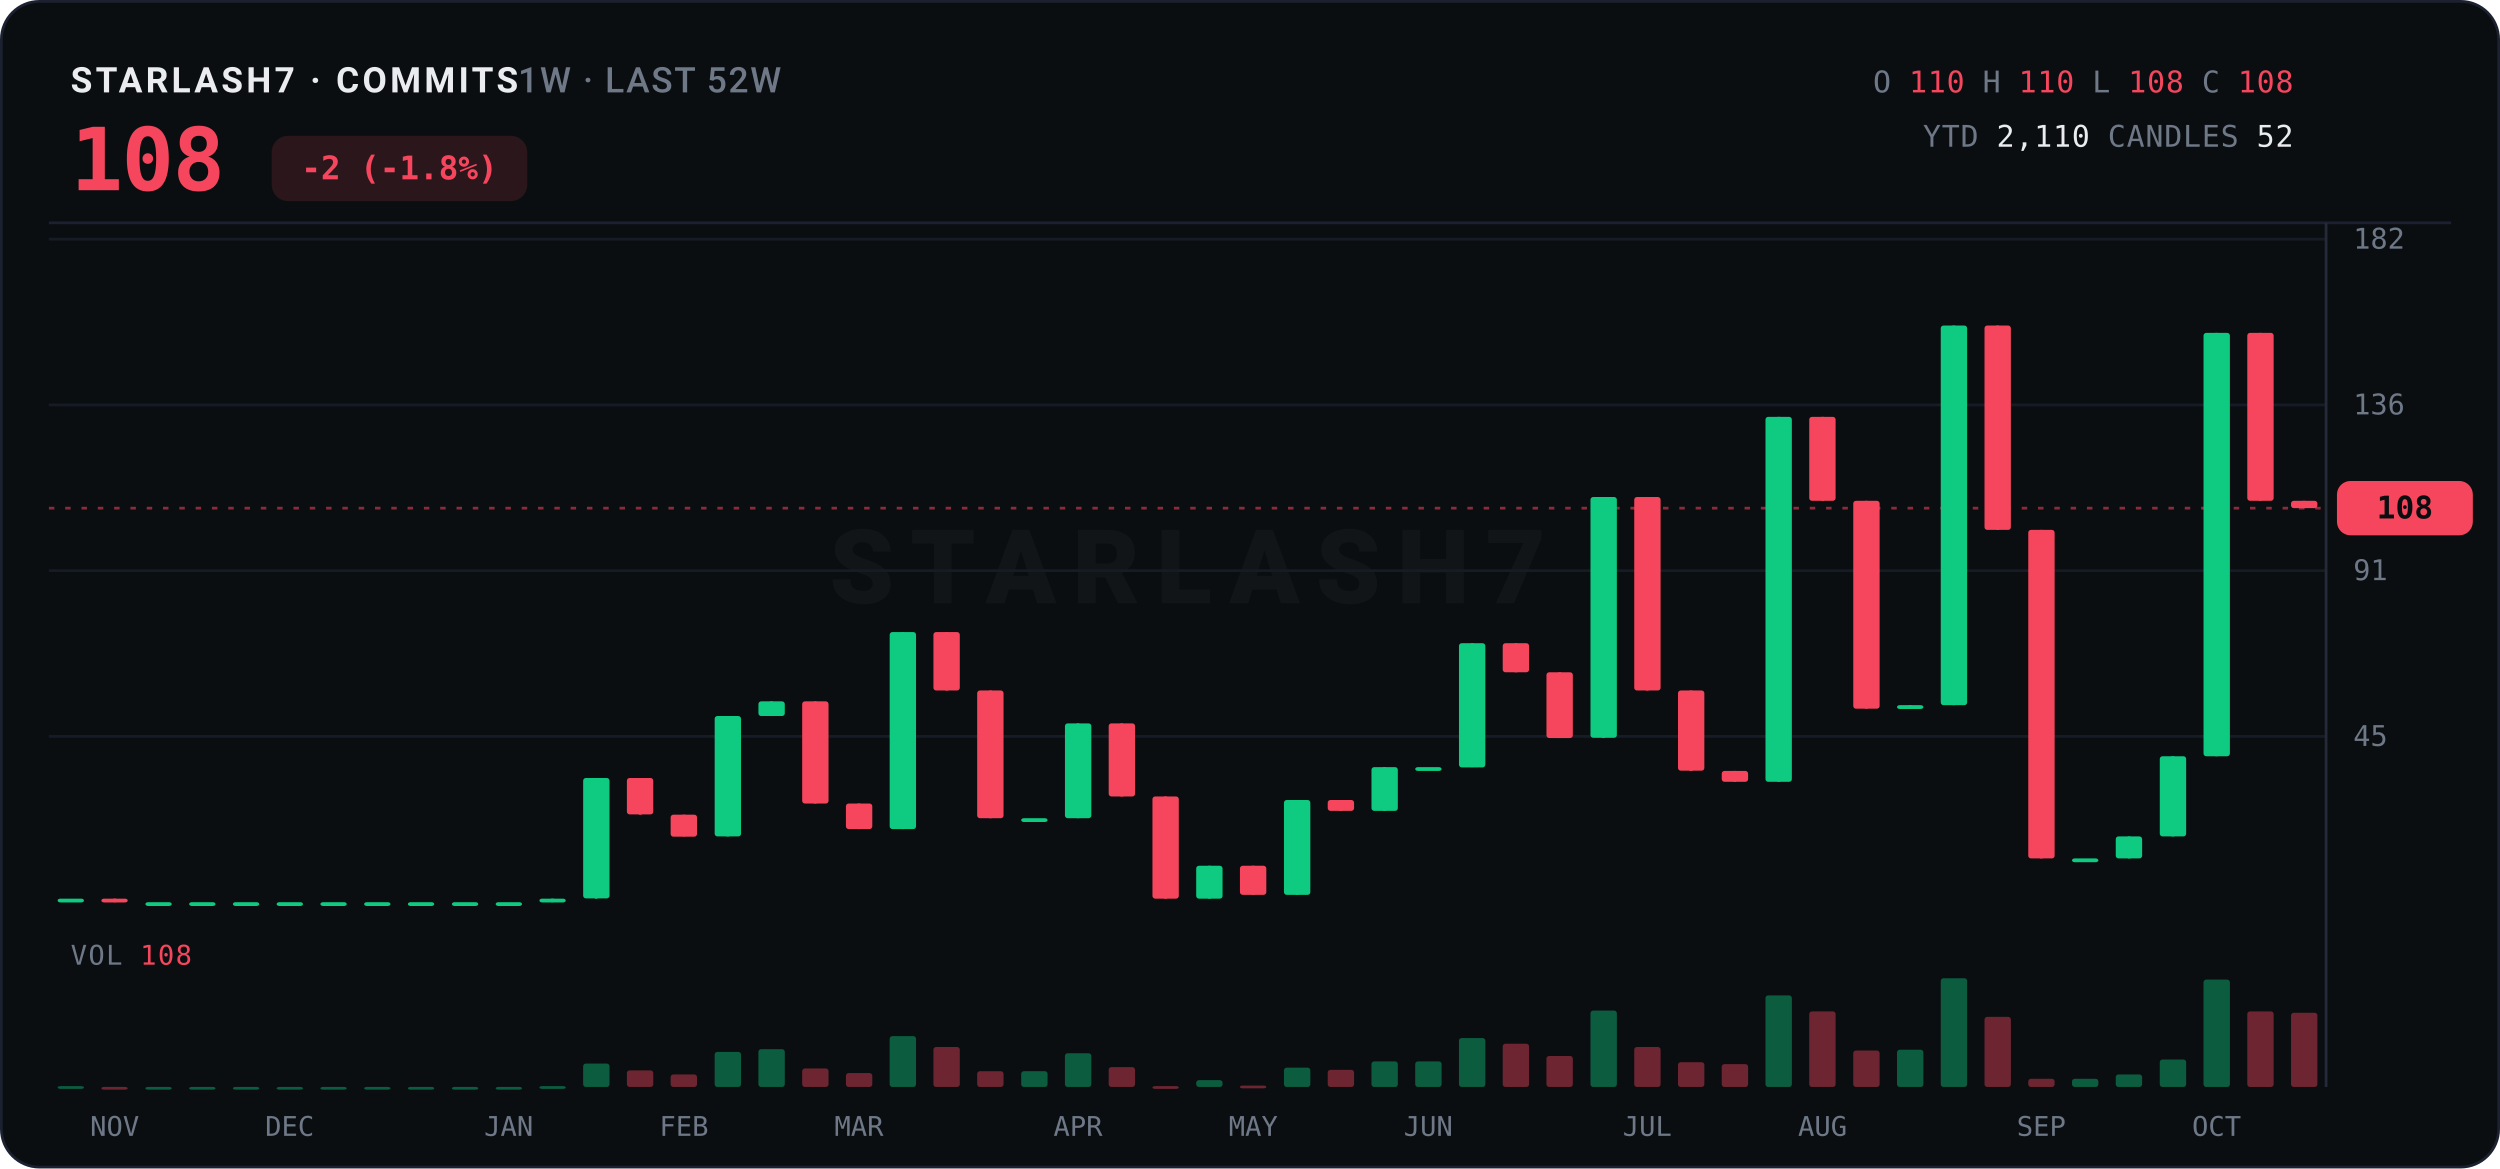
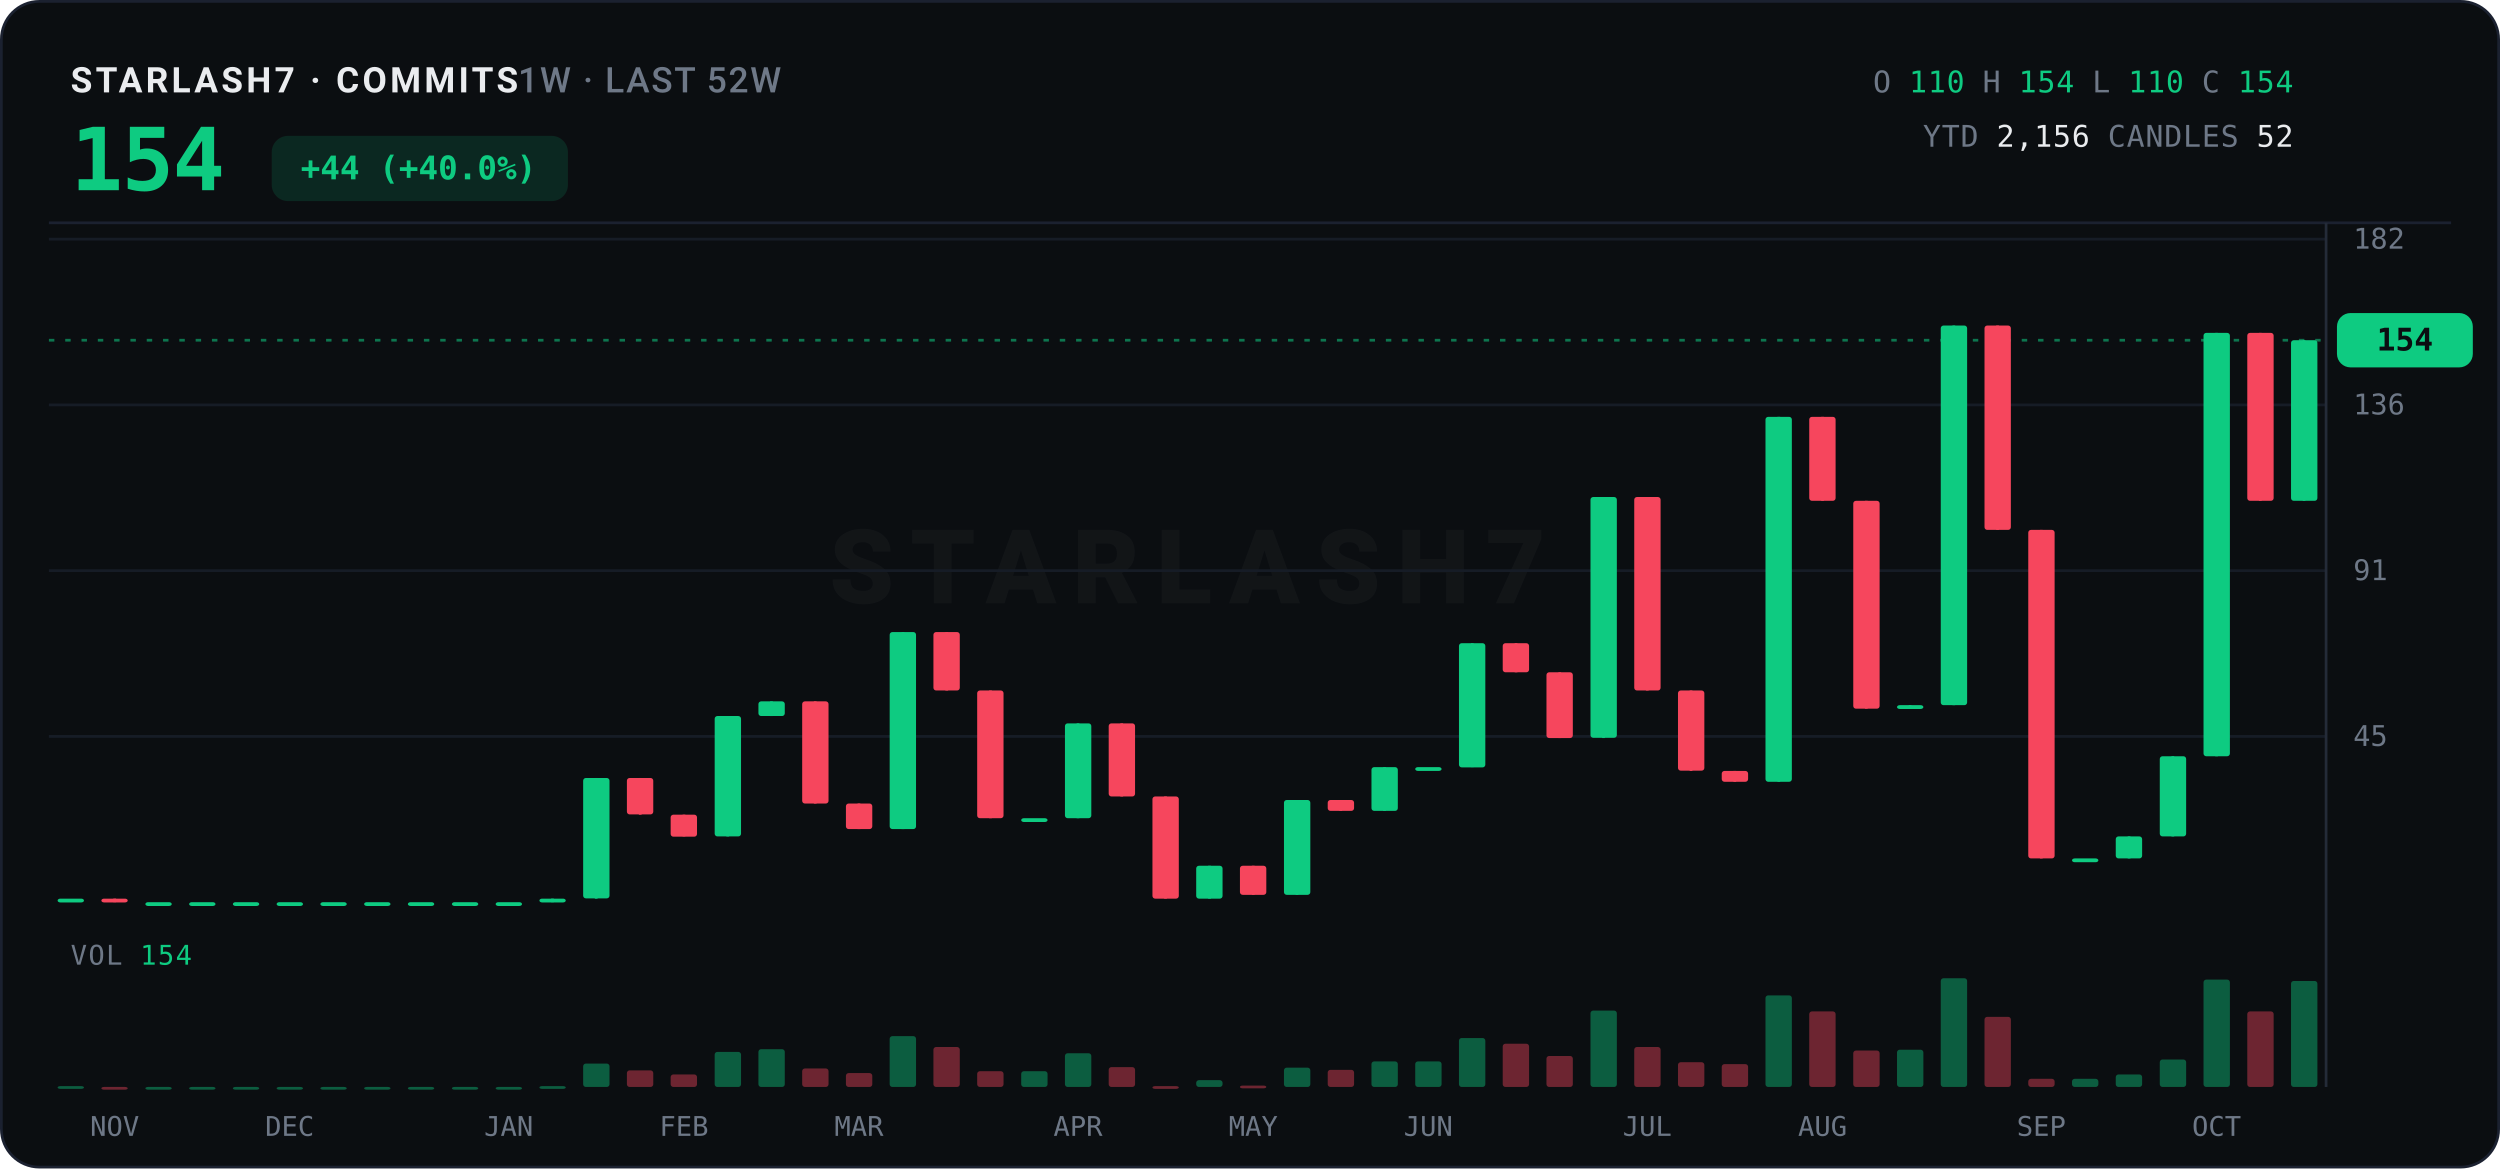
<svg xmlns="http://www.w3.org/2000/svg" width="920" height="430" viewBox="0 0 920 430">
  <rect x="0.5" y="0.5" width="919" height="429" rx="14" fill="#0B0E11" stroke="#1B2130" />
  <text x="26" y="34" font-family="ui-sans-serif,system-ui,-apple-system,'Segoe UI',Roboto,sans-serif" font-size="13" font-weight="700" letter-spacing="1.2" fill="#EAECEF">STARLASH7 · COMMITS<tspan fill="#6E7887" font-weight="500" letter-spacing="0.6">  1W · LAST 52W</tspan>
  </text>
-   <text x="26" y="70" font-family="ui-monospace,'SF Mono',SFMono-Regular,Menlo,Consolas,monospace" font-size="32" font-weight="800" fill="#F6465D" letter-spacing="-0.5">108</text>
-   <rect x="100" y="50" width="94" height="24" rx="6" fill="#F6465D" opacity="0.14" />
-   <text x="147" y="66" text-anchor="middle" font-family="ui-monospace,'SF Mono',SFMono-Regular,Menlo,Consolas,monospace" font-size="12" font-weight="700" fill="#F6465D">-2 (-1.8%)</text>
+   <text x="26" y="70" font-family="ui-monospace,'SF Mono',SFMono-Regular,Menlo,Consolas,monospace" font-size="32" font-weight="800" fill="#0ECB81" letter-spacing="-0.5">154</text>
+   <rect x="100" y="50" width="109" height="24" rx="6" fill="#0ECB81" opacity="0.14" />
+   <text x="154" y="66" text-anchor="middle" font-family="ui-monospace,'SF Mono',SFMono-Regular,Menlo,Consolas,monospace" font-size="12" font-weight="700" fill="#0ECB81">+44 (+40.0%)</text>
  <text x="844" y="34" text-anchor="end" font-family="ui-monospace,'SF Mono',SFMono-Regular,Menlo,Consolas,monospace" font-size="11" letter-spacing="0.3">
    <tspan fill="#6E7887">O</tspan>
-     <tspan fill="#F6465D">110</tspan>
+     <tspan fill="#0ECB81">110</tspan>
    <tspan fill="#6E7887">H</tspan>
-     <tspan fill="#F6465D">110</tspan>
+     <tspan fill="#0ECB81">154</tspan>
    <tspan fill="#6E7887">L</tspan>
-     <tspan fill="#F6465D">108</tspan>
+     <tspan fill="#0ECB81">110</tspan>
    <tspan fill="#6E7887">C</tspan>
-     <tspan fill="#F6465D">108</tspan>
+     <tspan fill="#0ECB81">154</tspan>
  </text>
  <text x="844" y="54" text-anchor="end" font-family="ui-monospace,'SF Mono',SFMono-Regular,Menlo,Consolas,monospace" font-size="11" letter-spacing="0.3">
    <tspan fill="#6E7887">YTD</tspan>
-     <tspan fill="#EAECEF">2,110</tspan>
+     <tspan fill="#EAECEF">2,156</tspan>
    <tspan fill="#6E7887">CANDLES</tspan>
    <tspan fill="#EAECEF">52</tspan>
  </text>
  <line x1="18" y1="82" x2="902" y2="82" stroke="#1B2130" stroke-width="1" />
  <text x="437.0" y="222.0" text-anchor="middle" font-family="ui-sans-serif,system-ui,-apple-system,'Segoe UI',Roboto,sans-serif" font-size="38" font-weight="800" letter-spacing="6" fill="#EAECEF" opacity="0.035">STARLASH7</text>
  <line x1="18" y1="271.0" x2="856" y2="271.0" stroke="#161C26" stroke-width="1" />
  <text x="866" y="274.5" font-family="ui-monospace,'SF Mono',SFMono-Regular,Menlo,Consolas,monospace" font-size="10.5" fill="#6E7887">45</text>
  <line x1="18" y1="210.0" x2="856" y2="210.0" stroke="#161C26" stroke-width="1" />
  <text x="866" y="213.5" font-family="ui-monospace,'SF Mono',SFMono-Regular,Menlo,Consolas,monospace" font-size="10.5" fill="#6E7887">91</text>
  <line x1="18" y1="149.0" x2="856" y2="149.0" stroke="#161C26" stroke-width="1" />
  <text x="866" y="152.5" font-family="ui-monospace,'SF Mono',SFMono-Regular,Menlo,Consolas,monospace" font-size="10.5" fill="#6E7887">136</text>
  <line x1="18" y1="88.0" x2="856" y2="88.0" stroke="#161C26" stroke-width="1" />
  <text x="866" y="91.5" font-family="ui-monospace,'SF Mono',SFMono-Regular,Menlo,Consolas,monospace" font-size="10.5" fill="#6E7887">182</text>
  <line x1="856" y1="82" x2="856" y2="400" stroke="#242B38" stroke-width="1" />
-   <line x1="18" y1="187.0" x2="856" y2="187.0" stroke="#F6465D" stroke-width="1" stroke-dasharray="2 4" opacity="0.55" />
-   <rect x="860" y="177.0" width="50" height="20" rx="5" fill="#F6465D" />
-   <text x="885.0" y="190.8" text-anchor="middle" font-family="ui-monospace,'SF Mono',SFMono-Regular,Menlo,Consolas,monospace" font-size="11.5" font-weight="800" fill="#0B0E11">108</text>
+   <line x1="18" y1="125.2" x2="856" y2="125.2" stroke="#0ECB81" stroke-width="1" stroke-dasharray="2 4" opacity="0.55" />
+   <rect x="860" y="115.2" width="50" height="20" rx="5" fill="#0ECB81" />
+   <text x="885.0" y="129.0" text-anchor="middle" font-family="ui-monospace,'SF Mono',SFMono-Regular,Menlo,Consolas,monospace" font-size="11.5" font-weight="800" fill="#0B0E11">154</text>
  <line x1="26.1" y1="330.7" x2="26.1" y2="330.7" stroke="#0ECB81" stroke-width="1" />
  <rect x="21.2" y="330.7" width="9.7" height="1.4" rx="1" fill="#0ECB81" />
  <line x1="42.2" y1="330.7" x2="42.2" y2="332.0" stroke="#F6465D" stroke-width="1" />
  <rect x="37.3" y="330.7" width="9.7" height="1.4" rx="1" fill="#F6465D" />
  <line x1="58.3" y1="332.0" x2="58.3" y2="332.0" stroke="#0ECB81" stroke-width="1" />
  <rect x="53.5" y="332.0" width="9.7" height="1.4" rx="1" fill="#0ECB81" />
  <line x1="74.4" y1="332.0" x2="74.4" y2="332.0" stroke="#0ECB81" stroke-width="1" />
  <rect x="69.6" y="332.0" width="9.7" height="1.4" rx="1" fill="#0ECB81" />
  <line x1="90.5" y1="332.0" x2="90.5" y2="332.0" stroke="#0ECB81" stroke-width="1" />
  <rect x="85.7" y="332.0" width="9.7" height="1.4" rx="1" fill="#0ECB81" />
  <line x1="106.6" y1="332.0" x2="106.6" y2="332.0" stroke="#0ECB81" stroke-width="1" />
  <rect x="101.8" y="332.0" width="9.7" height="1.4" rx="1" fill="#0ECB81" />
  <line x1="122.8" y1="332.0" x2="122.8" y2="332.0" stroke="#0ECB81" stroke-width="1" />
  <rect x="117.9" y="332.0" width="9.7" height="1.4" rx="1" fill="#0ECB81" />
  <line x1="138.9" y1="332.0" x2="138.9" y2="332.0" stroke="#0ECB81" stroke-width="1" />
  <rect x="134.0" y="332.0" width="9.7" height="1.4" rx="1" fill="#0ECB81" />
  <line x1="155.0" y1="332.0" x2="155.0" y2="332.0" stroke="#0ECB81" stroke-width="1" />
  <rect x="150.1" y="332.0" width="9.7" height="1.4" rx="1" fill="#0ECB81" />
  <line x1="171.1" y1="332.0" x2="171.1" y2="332.0" stroke="#0ECB81" stroke-width="1" />
  <rect x="166.3" y="332.0" width="9.7" height="1.4" rx="1" fill="#0ECB81" />
  <line x1="187.2" y1="332.0" x2="187.2" y2="332.0" stroke="#0ECB81" stroke-width="1" />
  <rect x="182.4" y="332.0" width="9.7" height="1.4" rx="1" fill="#0ECB81" />
  <line x1="203.3" y1="330.7" x2="203.3" y2="332.0" stroke="#0ECB81" stroke-width="1" />
  <rect x="198.5" y="330.7" width="9.7" height="1.4" rx="1" fill="#0ECB81" />
  <line x1="219.4" y1="286.3" x2="219.4" y2="330.7" stroke="#0ECB81" stroke-width="1" />
  <rect x="214.6" y="286.3" width="9.7" height="44.3" rx="1" fill="#0ECB81" />
  <line x1="235.6" y1="286.3" x2="235.6" y2="299.8" stroke="#F6465D" stroke-width="1" />
  <rect x="230.7" y="286.3" width="9.7" height="13.4" rx="1" fill="#F6465D" />
  <line x1="251.7" y1="299.8" x2="251.7" y2="307.8" stroke="#F6465D" stroke-width="1" />
  <rect x="246.8" y="299.8" width="9.7" height="8.1" rx="1" fill="#F6465D" />
  <line x1="267.8" y1="263.5" x2="267.8" y2="307.8" stroke="#0ECB81" stroke-width="1" />
  <rect x="263.0" y="263.5" width="9.7" height="44.3" rx="1" fill="#0ECB81" />
  <line x1="283.9" y1="258.1" x2="283.9" y2="263.5" stroke="#0ECB81" stroke-width="1" />
  <rect x="279.1" y="258.1" width="9.7" height="5.4" rx="1" fill="#0ECB81" />
  <line x1="300.0" y1="258.1" x2="300.0" y2="295.7" stroke="#F6465D" stroke-width="1" />
  <rect x="295.2" y="258.1" width="9.7" height="37.6" rx="1" fill="#F6465D" />
  <line x1="316.1" y1="295.7" x2="316.1" y2="305.1" stroke="#F6465D" stroke-width="1" />
  <rect x="311.3" y="295.7" width="9.7" height="9.4" rx="1" fill="#F6465D" />
  <line x1="332.3" y1="232.6" x2="332.3" y2="305.1" stroke="#0ECB81" stroke-width="1" />
  <rect x="327.4" y="232.6" width="9.7" height="72.5" rx="1" fill="#0ECB81" />
  <line x1="348.4" y1="232.6" x2="348.4" y2="254.1" stroke="#F6465D" stroke-width="1" />
  <rect x="343.5" y="232.6" width="9.7" height="21.5" rx="1" fill="#F6465D" />
  <line x1="364.5" y1="254.1" x2="364.5" y2="301.1" stroke="#F6465D" stroke-width="1" />
  <rect x="359.6" y="254.1" width="9.7" height="47.0" rx="1" fill="#F6465D" />
  <line x1="380.6" y1="301.1" x2="380.6" y2="301.1" stroke="#0ECB81" stroke-width="1" />
  <rect x="375.8" y="301.1" width="9.7" height="1.4" rx="1" fill="#0ECB81" />
  <line x1="396.7" y1="266.2" x2="396.7" y2="301.1" stroke="#0ECB81" stroke-width="1" />
  <rect x="391.9" y="266.2" width="9.7" height="34.9" rx="1" fill="#0ECB81" />
  <line x1="412.8" y1="266.2" x2="412.8" y2="293.1" stroke="#F6465D" stroke-width="1" />
  <rect x="408.0" y="266.2" width="9.7" height="26.9" rx="1" fill="#F6465D" />
  <line x1="428.9" y1="293.1" x2="428.9" y2="330.7" stroke="#F6465D" stroke-width="1" />
  <rect x="424.1" y="293.1" width="9.7" height="37.6" rx="1" fill="#F6465D" />
  <line x1="445.1" y1="318.6" x2="445.1" y2="330.7" stroke="#0ECB81" stroke-width="1" />
  <rect x="440.2" y="318.6" width="9.7" height="12.1" rx="1" fill="#0ECB81" />
  <line x1="461.2" y1="318.6" x2="461.2" y2="329.3" stroke="#F6465D" stroke-width="1" />
  <rect x="456.3" y="318.6" width="9.7" height="10.7" rx="1" fill="#F6465D" />
  <line x1="477.3" y1="294.4" x2="477.3" y2="329.3" stroke="#0ECB81" stroke-width="1" />
  <rect x="472.5" y="294.4" width="9.7" height="34.9" rx="1" fill="#0ECB81" />
  <line x1="493.4" y1="294.4" x2="493.4" y2="298.4" stroke="#F6465D" stroke-width="1" />
  <rect x="488.6" y="294.4" width="9.7" height="4.0" rx="1" fill="#F6465D" />
  <line x1="509.5" y1="282.3" x2="509.5" y2="298.4" stroke="#0ECB81" stroke-width="1" />
  <rect x="504.7" y="282.3" width="9.7" height="16.1" rx="1" fill="#0ECB81" />
  <line x1="525.6" y1="282.3" x2="525.6" y2="282.3" stroke="#0ECB81" stroke-width="1" />
  <rect x="520.8" y="282.3" width="9.7" height="1.4" rx="1" fill="#0ECB81" />
  <line x1="541.8" y1="236.7" x2="541.8" y2="282.3" stroke="#0ECB81" stroke-width="1" />
  <rect x="536.9" y="236.7" width="9.7" height="45.7" rx="1" fill="#0ECB81" />
  <line x1="557.9" y1="236.7" x2="557.9" y2="247.4" stroke="#F6465D" stroke-width="1" />
  <rect x="553.0" y="236.7" width="9.7" height="10.7" rx="1" fill="#F6465D" />
  <line x1="574.0" y1="247.4" x2="574.0" y2="271.6" stroke="#F6465D" stroke-width="1" />
  <rect x="569.1" y="247.4" width="9.7" height="24.2" rx="1" fill="#F6465D" />
  <line x1="590.1" y1="182.9" x2="590.1" y2="271.6" stroke="#0ECB81" stroke-width="1" />
  <rect x="585.3" y="182.9" width="9.7" height="88.6" rx="1" fill="#0ECB81" />
  <line x1="606.2" y1="182.9" x2="606.2" y2="254.1" stroke="#F6465D" stroke-width="1" />
  <rect x="601.4" y="182.9" width="9.7" height="71.2" rx="1" fill="#F6465D" />
  <line x1="622.3" y1="254.1" x2="622.3" y2="283.7" stroke="#F6465D" stroke-width="1" />
  <rect x="617.5" y="254.1" width="9.7" height="29.5" rx="1" fill="#F6465D" />
  <line x1="638.4" y1="283.7" x2="638.4" y2="287.7" stroke="#F6465D" stroke-width="1" />
  <rect x="633.6" y="283.7" width="9.7" height="4.0" rx="1" fill="#F6465D" />
  <line x1="654.6" y1="153.4" x2="654.6" y2="287.7" stroke="#0ECB81" stroke-width="1" />
  <rect x="649.7" y="153.4" width="9.7" height="134.3" rx="1" fill="#0ECB81" />
  <line x1="670.7" y1="153.4" x2="670.7" y2="184.3" stroke="#F6465D" stroke-width="1" />
  <rect x="665.8" y="153.4" width="9.7" height="30.9" rx="1" fill="#F6465D" />
  <line x1="686.8" y1="184.3" x2="686.8" y2="260.8" stroke="#F6465D" stroke-width="1" />
  <rect x="682.0" y="184.3" width="9.7" height="76.5" rx="1" fill="#F6465D" />
  <line x1="702.9" y1="259.5" x2="702.9" y2="260.8" stroke="#0ECB81" stroke-width="1" />
  <rect x="698.1" y="259.5" width="9.7" height="1.4" rx="1" fill="#0ECB81" />
  <line x1="719.0" y1="119.8" x2="719.0" y2="259.5" stroke="#0ECB81" stroke-width="1" />
  <rect x="714.2" y="119.8" width="9.7" height="139.7" rx="1" fill="#0ECB81" />
  <line x1="735.1" y1="119.8" x2="735.1" y2="195.0" stroke="#F6465D" stroke-width="1" />
  <rect x="730.3" y="119.8" width="9.7" height="75.2" rx="1" fill="#F6465D" />
  <line x1="751.2" y1="195.0" x2="751.2" y2="315.9" stroke="#F6465D" stroke-width="1" />
  <rect x="746.4" y="195.0" width="9.7" height="120.9" rx="1" fill="#F6465D" />
  <line x1="767.4" y1="315.9" x2="767.4" y2="315.9" stroke="#0ECB81" stroke-width="1" />
  <rect x="762.5" y="315.9" width="9.7" height="1.4" rx="1" fill="#0ECB81" />
  <line x1="783.5" y1="307.8" x2="783.5" y2="315.9" stroke="#0ECB81" stroke-width="1" />
  <rect x="778.6" y="307.8" width="9.7" height="8.1" rx="1" fill="#0ECB81" />
  <line x1="799.6" y1="278.3" x2="799.6" y2="307.8" stroke="#0ECB81" stroke-width="1" />
  <rect x="794.8" y="278.3" width="9.7" height="29.5" rx="1" fill="#0ECB81" />
  <line x1="815.7" y1="122.5" x2="815.7" y2="278.3" stroke="#0ECB81" stroke-width="1" />
  <rect x="810.9" y="122.5" width="9.7" height="155.8" rx="1" fill="#0ECB81" />
  <line x1="831.8" y1="122.5" x2="831.8" y2="184.3" stroke="#F6465D" stroke-width="1" />
  <rect x="827.0" y="122.5" width="9.7" height="61.8" rx="1" fill="#F6465D" />
-   <line x1="847.9" y1="184.3" x2="847.9" y2="187.0" stroke="#F6465D" stroke-width="1" />
-   <rect x="843.1" y="184.3" width="9.7" height="2.7" rx="1" fill="#F6465D" />
-   <text x="26" y="355" font-family="ui-monospace,'SF Mono',SFMono-Regular,Menlo,Consolas,monospace" font-size="10" letter-spacing="0.5" fill="#6E7887">VOL <tspan fill="#F6465D">108</tspan>
+   <line x1="847.9" y1="125.2" x2="847.9" y2="184.3" stroke="#0ECB81" stroke-width="1" />
+   <rect x="843.1" y="125.2" width="9.7" height="59.1" rx="1" fill="#0ECB81" />
+   <text x="26" y="355" font-family="ui-monospace,'SF Mono',SFMono-Regular,Menlo,Consolas,monospace" font-size="10" letter-spacing="0.5" fill="#6E7887">VOL <tspan fill="#0ECB81">154</tspan>
  </text>
  <rect x="21.2" y="399.7" width="9.7" height="1.0" rx="1" fill="#0ECB81" opacity="0.42" />
  <rect x="37.3" y="400.0" width="9.7" height="1.0" rx="1" fill="#F6465D" opacity="0.42" />
  <rect x="53.5" y="400.0" width="9.7" height="1.0" rx="1" fill="#0ECB81" opacity="0.42" />
  <rect x="69.6" y="400.0" width="9.7" height="1.0" rx="1" fill="#0ECB81" opacity="0.42" />
  <rect x="85.7" y="400.0" width="9.7" height="1.0" rx="1" fill="#0ECB81" opacity="0.42" />
  <rect x="101.8" y="400.0" width="9.7" height="1.0" rx="1" fill="#0ECB81" opacity="0.42" />
  <rect x="117.9" y="400.0" width="9.7" height="1.0" rx="1" fill="#0ECB81" opacity="0.42" />
  <rect x="134.0" y="400.0" width="9.7" height="1.0" rx="1" fill="#0ECB81" opacity="0.42" />
  <rect x="150.1" y="400.0" width="9.7" height="1.0" rx="1" fill="#0ECB81" opacity="0.42" />
  <rect x="166.3" y="400.0" width="9.7" height="1.0" rx="1" fill="#0ECB81" opacity="0.42" />
  <rect x="182.4" y="400.0" width="9.7" height="1.0" rx="1" fill="#0ECB81" opacity="0.42" />
  <rect x="198.5" y="399.7" width="9.7" height="1.0" rx="1" fill="#0ECB81" opacity="0.42" />
  <rect x="214.6" y="391.4" width="9.7" height="8.6" rx="1" fill="#0ECB81" opacity="0.42" />
  <rect x="230.7" y="393.9" width="9.7" height="6.1" rx="1" fill="#F6465D" opacity="0.42" />
  <rect x="246.8" y="395.4" width="9.7" height="4.6" rx="1" fill="#F6465D" opacity="0.42" />
  <rect x="263.0" y="387.1" width="9.7" height="12.9" rx="1" fill="#0ECB81" opacity="0.42" />
  <rect x="279.1" y="386.1" width="9.7" height="13.9" rx="1" fill="#0ECB81" opacity="0.42" />
  <rect x="295.2" y="393.2" width="9.7" height="6.8" rx="1" fill="#F6465D" opacity="0.42" />
  <rect x="311.3" y="394.9" width="9.7" height="5.1" rx="1" fill="#F6465D" opacity="0.42" />
  <rect x="327.4" y="381.3" width="9.7" height="18.7" rx="1" fill="#0ECB81" opacity="0.42" />
  <rect x="343.5" y="385.3" width="9.7" height="14.7" rx="1" fill="#F6465D" opacity="0.42" />
  <rect x="359.6" y="394.2" width="9.7" height="5.8" rx="1" fill="#F6465D" opacity="0.42" />
  <rect x="375.8" y="394.2" width="9.7" height="5.8" rx="1" fill="#0ECB81" opacity="0.42" />
  <rect x="391.9" y="387.6" width="9.7" height="12.4" rx="1" fill="#0ECB81" opacity="0.42" />
  <rect x="408.0" y="392.7" width="9.7" height="7.3" rx="1" fill="#F6465D" opacity="0.42" />
  <rect x="424.1" y="399.7" width="9.7" height="1.0" rx="1" fill="#F6465D" opacity="0.42" />
  <rect x="440.2" y="397.5" width="9.7" height="2.5" rx="1" fill="#0ECB81" opacity="0.42" />
  <rect x="456.3" y="399.5" width="9.7" height="1.0" rx="1" fill="#F6465D" opacity="0.42" />
  <rect x="472.5" y="392.9" width="9.7" height="7.1" rx="1" fill="#0ECB81" opacity="0.42" />
  <rect x="488.6" y="393.7" width="9.7" height="6.3" rx="1" fill="#F6465D" opacity="0.42" />
  <rect x="504.7" y="390.6" width="9.7" height="9.4" rx="1" fill="#0ECB81" opacity="0.42" />
  <rect x="520.8" y="390.6" width="9.7" height="9.4" rx="1" fill="#0ECB81" opacity="0.42" />
  <rect x="536.9" y="382.0" width="9.7" height="18.0" rx="1" fill="#0ECB81" opacity="0.42" />
  <rect x="553.0" y="384.1" width="9.7" height="15.9" rx="1" fill="#F6465D" opacity="0.42" />
  <rect x="569.1" y="388.6" width="9.7" height="11.4" rx="1" fill="#F6465D" opacity="0.42" />
  <rect x="585.3" y="371.9" width="9.7" height="28.1" rx="1" fill="#0ECB81" opacity="0.42" />
  <rect x="601.4" y="385.3" width="9.7" height="14.7" rx="1" fill="#F6465D" opacity="0.42" />
  <rect x="617.5" y="390.9" width="9.7" height="9.1" rx="1" fill="#F6465D" opacity="0.42" />
  <rect x="633.6" y="391.6" width="9.7" height="8.4" rx="1" fill="#F6465D" opacity="0.42" />
  <rect x="649.7" y="366.3" width="9.7" height="33.7" rx="1" fill="#0ECB81" opacity="0.42" />
  <rect x="665.8" y="372.2" width="9.7" height="27.8" rx="1" fill="#F6465D" opacity="0.42" />
  <rect x="682.0" y="386.6" width="9.7" height="13.4" rx="1" fill="#F6465D" opacity="0.42" />
  <rect x="698.1" y="386.3" width="9.7" height="13.7" rx="1" fill="#0ECB81" opacity="0.42" />
  <rect x="714.2" y="360.0" width="9.7" height="40.0" rx="1" fill="#0ECB81" opacity="0.42" />
  <rect x="730.3" y="374.2" width="9.7" height="25.8" rx="1" fill="#F6465D" opacity="0.42" />
  <rect x="746.4" y="397.0" width="9.7" height="3.0" rx="1" fill="#F6465D" opacity="0.42" />
  <rect x="762.5" y="397.0" width="9.7" height="3.0" rx="1" fill="#0ECB81" opacity="0.42" />
  <rect x="778.6" y="395.4" width="9.7" height="4.6" rx="1" fill="#0ECB81" opacity="0.42" />
  <rect x="794.8" y="389.9" width="9.7" height="10.1" rx="1" fill="#0ECB81" opacity="0.42" />
  <rect x="810.9" y="360.5" width="9.7" height="39.5" rx="1" fill="#0ECB81" opacity="0.42" />
  <rect x="827.0" y="372.2" width="9.7" height="27.8" rx="1" fill="#F6465D" opacity="0.42" />
-   <rect x="843.1" y="372.7" width="9.7" height="27.3" rx="1" fill="#F6465D" opacity="0.42" />
+   <rect x="843.1" y="361.0" width="9.7" height="39.0" rx="1" fill="#0ECB81" opacity="0.42" />
  <text x="42.2" y="418" text-anchor="middle" font-family="ui-monospace,'SF Mono',SFMono-Regular,Menlo,Consolas,monospace" font-size="10" fill="#6E7887">NOV</text>
  <text x="106.6" y="418" text-anchor="middle" font-family="ui-monospace,'SF Mono',SFMono-Regular,Menlo,Consolas,monospace" font-size="10" fill="#6E7887">DEC</text>
  <text x="187.2" y="418" text-anchor="middle" font-family="ui-monospace,'SF Mono',SFMono-Regular,Menlo,Consolas,monospace" font-size="10" fill="#6E7887">JAN</text>
  <text x="251.7" y="418" text-anchor="middle" font-family="ui-monospace,'SF Mono',SFMono-Regular,Menlo,Consolas,monospace" font-size="10" fill="#6E7887">FEB</text>
  <text x="316.1" y="418" text-anchor="middle" font-family="ui-monospace,'SF Mono',SFMono-Regular,Menlo,Consolas,monospace" font-size="10" fill="#6E7887">MAR</text>
  <text x="396.7" y="418" text-anchor="middle" font-family="ui-monospace,'SF Mono',SFMono-Regular,Menlo,Consolas,monospace" font-size="10" fill="#6E7887">APR</text>
  <text x="461.2" y="418" text-anchor="middle" font-family="ui-monospace,'SF Mono',SFMono-Regular,Menlo,Consolas,monospace" font-size="10" fill="#6E7887">MAY</text>
  <text x="525.6" y="418" text-anchor="middle" font-family="ui-monospace,'SF Mono',SFMono-Regular,Menlo,Consolas,monospace" font-size="10" fill="#6E7887">JUN</text>
  <text x="606.2" y="418" text-anchor="middle" font-family="ui-monospace,'SF Mono',SFMono-Regular,Menlo,Consolas,monospace" font-size="10" fill="#6E7887">JUL</text>
  <text x="670.7" y="418" text-anchor="middle" font-family="ui-monospace,'SF Mono',SFMono-Regular,Menlo,Consolas,monospace" font-size="10" fill="#6E7887">AUG</text>
  <text x="751.2" y="418" text-anchor="middle" font-family="ui-monospace,'SF Mono',SFMono-Regular,Menlo,Consolas,monospace" font-size="10" fill="#6E7887">SEP</text>
  <text x="815.7" y="418" text-anchor="middle" font-family="ui-monospace,'SF Mono',SFMono-Regular,Menlo,Consolas,monospace" font-size="10" fill="#6E7887">OCT</text>
</svg>
